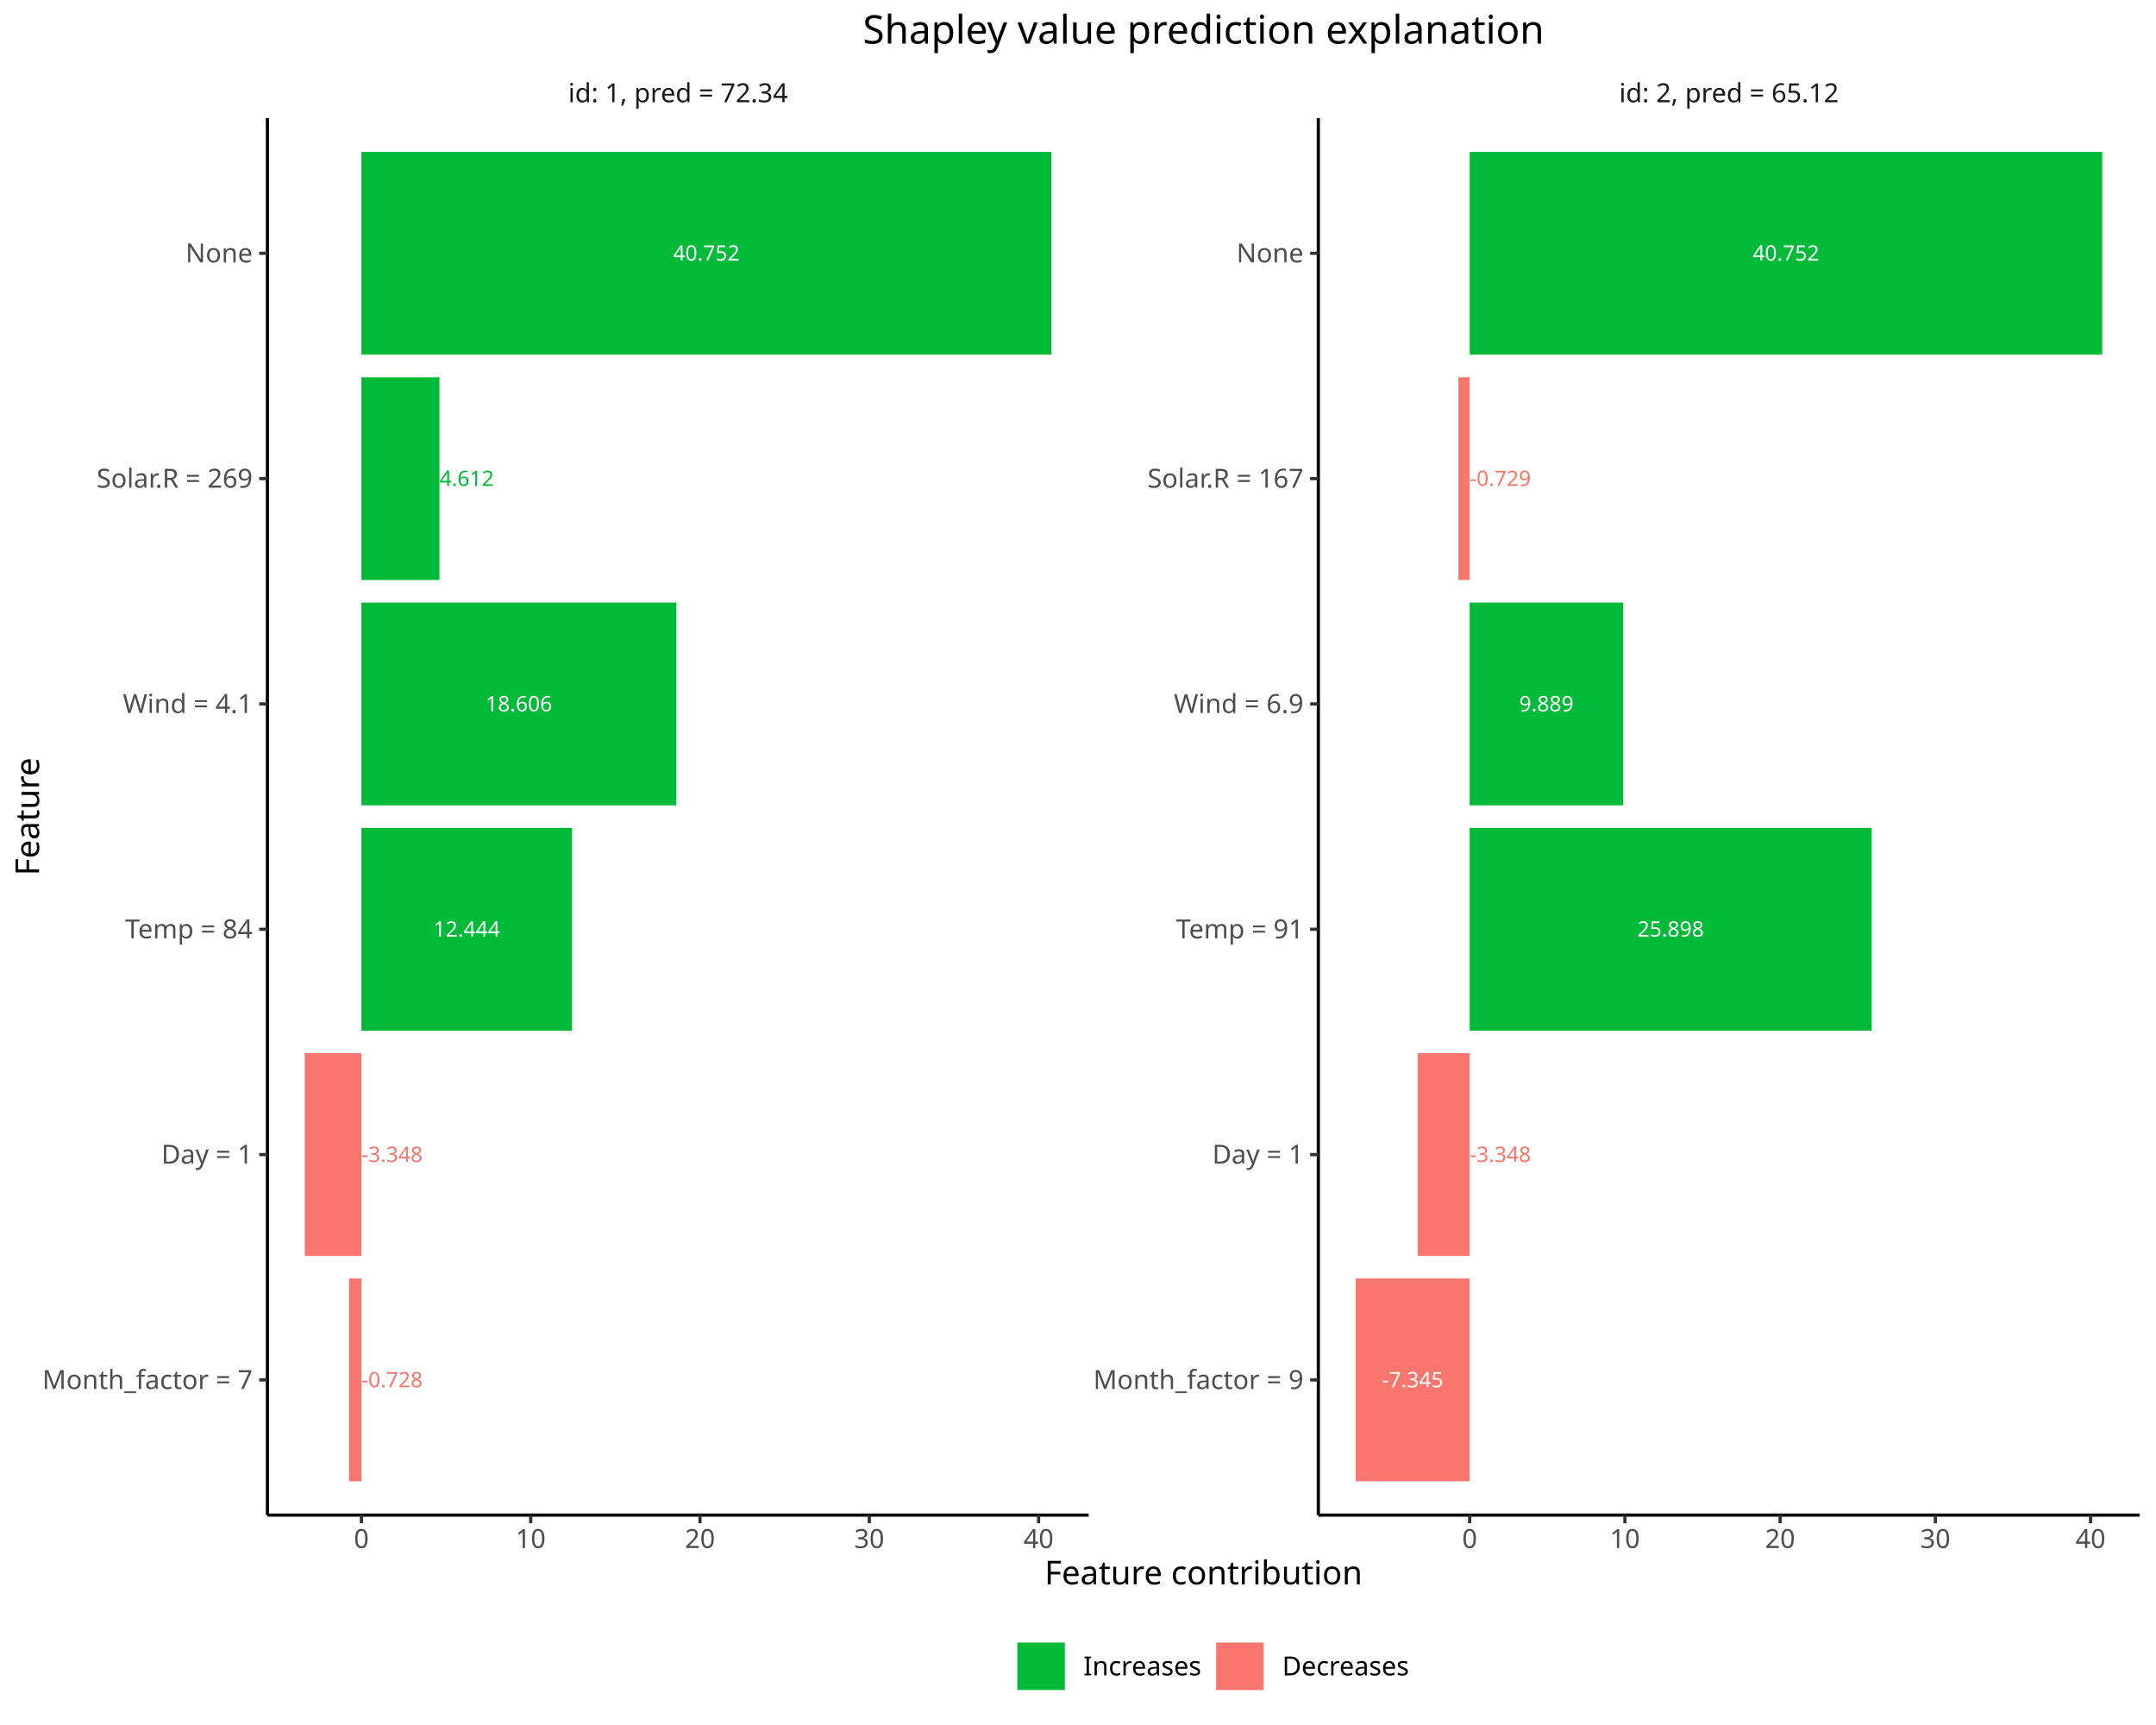
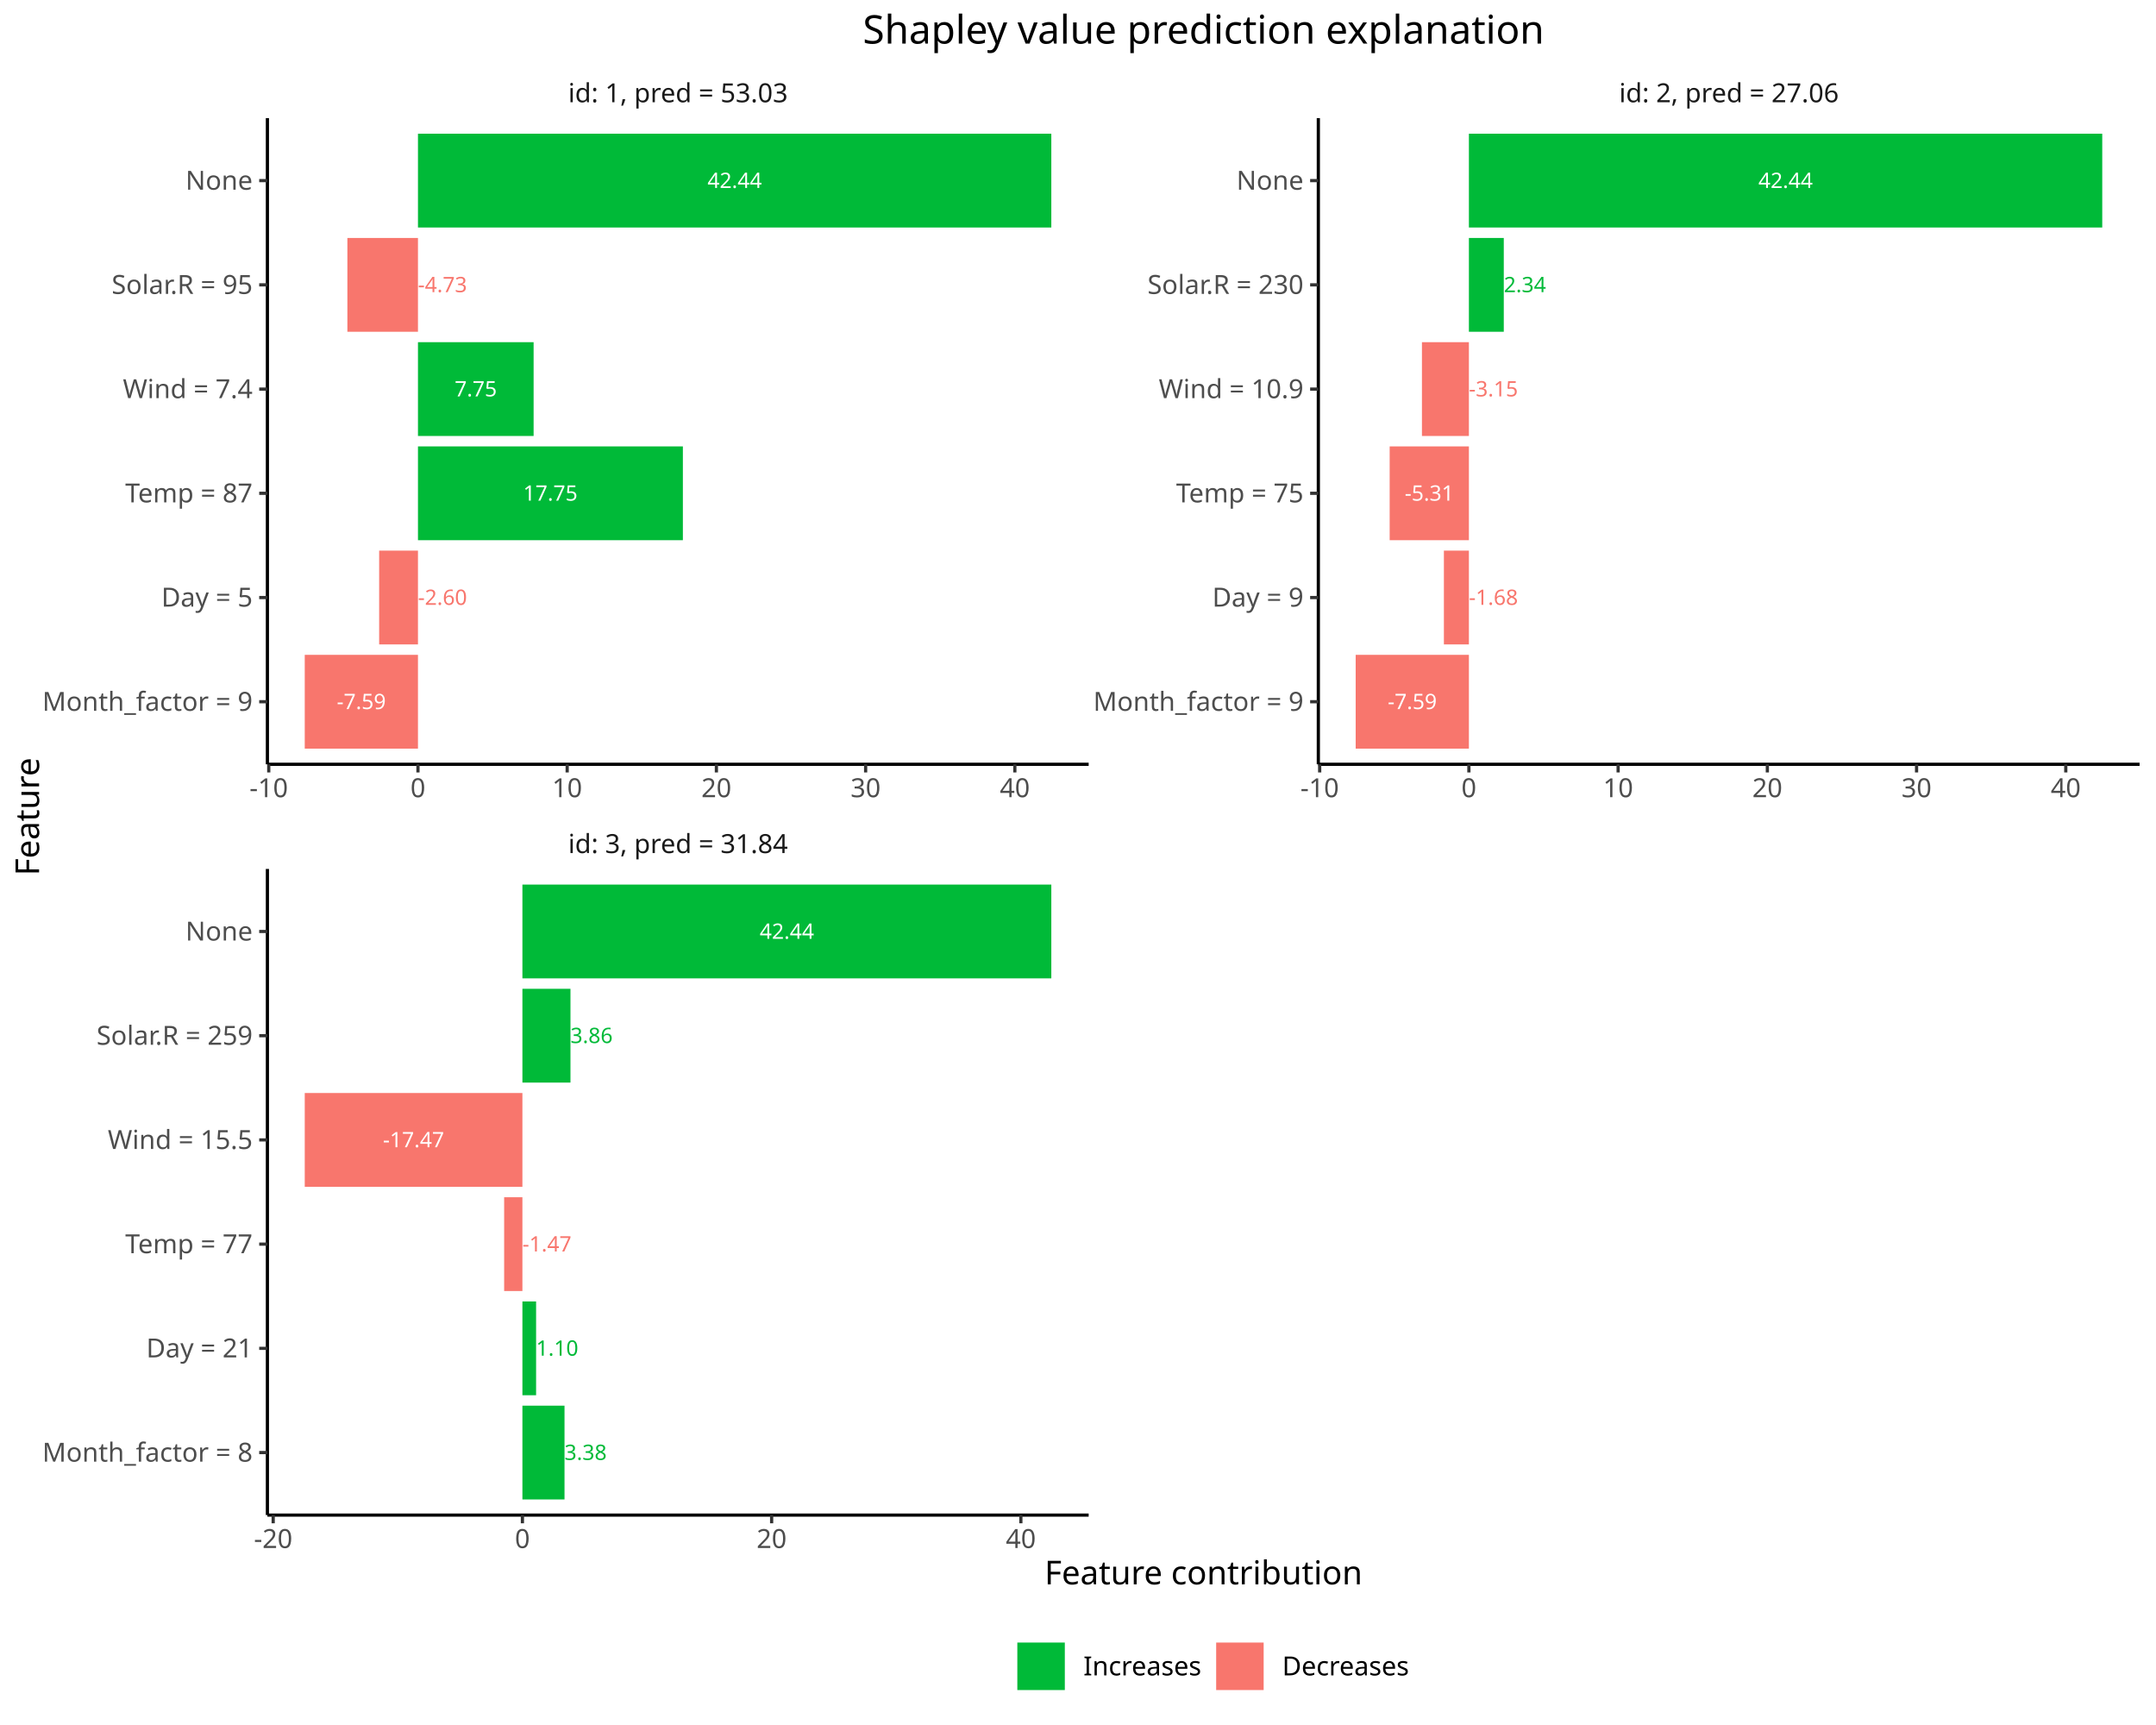
<svg xmlns="http://www.w3.org/2000/svg" class="svglite" data-engine-version="2.0" width="720.00pt" height="576.00pt" viewBox="0 0 720.00 576.00">
  <defs>
    <style type="text/css">
    .svglite line, .svglite polyline, .svglite polygon, .svglite path, .svglite rect, .svglite circle {
      fill: none;
      stroke: #000000;
      stroke-linecap: round;
      stroke-linejoin: round;
      stroke-miterlimit: 10.00;
    }
  </style>
  </defs>
  <rect width="100%" height="100%" style="stroke: none; fill: #FFFFFF;" />
  <defs>
    <clipPath id="cpMC4wMHw3MjAuMDB8MC4wMHw1NzYuMDA=">
      <rect x="0.00" y="0.00" width="720.00" height="576.00" />
    </clipPath>
  </defs>
  <g clip-path="url(#cpMC4wMHw3MjAuMDB8MC4wMHw1NzYuMDA=)">
    <rect x="0.00" y="0.00" width="720.00" height="576.00" style="stroke-width: 1.07; stroke: #FFFFFF; fill: #FFFFFF;" />
  </g>
  <defs>
-     <clipPath id="cpODkuMzB8MzYzLjU2fDM5LjQzfDUwNS45MQ==">
-       <rect x="89.30" y="39.43" width="274.26" height="466.48" />
-     </clipPath>
-   </defs>
-   <g clip-path="url(#cpODkuMzB8MzYzLjU2fDM5LjQzfDUwNS45MQ==)">
-     <rect x="89.30" y="39.43" width="274.26" height="466.48" style="stroke-width: 1.07; stroke: none; fill: #FFFFFF;" />
-     <rect x="120.69" y="50.72" width="230.40" height="67.71" style="stroke-width: 1.07; stroke: none; stroke-linecap: square; stroke-linejoin: miter; fill: #00BA38;" />
-     <rect x="116.58" y="426.91" width="4.11" height="67.71" style="stroke-width: 1.07; stroke: none; stroke-linecap: square; stroke-linejoin: miter; fill: #F8766D;" />
-     <rect x="101.77" y="351.67" width="18.93" height="67.71" style="stroke-width: 1.07; stroke: none; stroke-linecap: square; stroke-linejoin: miter; fill: #F8766D;" />
-     <rect x="120.69" y="276.44" width="70.35" height="67.71" style="stroke-width: 1.07; stroke: none; stroke-linecap: square; stroke-linejoin: miter; fill: #00BA38;" />
-     <rect x="120.69" y="201.20" width="105.19" height="67.71" style="stroke-width: 1.07; stroke: none; stroke-linecap: square; stroke-linejoin: miter; fill: #00BA38;" />
-     <rect x="120.69" y="125.96" width="26.07" height="67.71" style="stroke-width: 1.07; stroke: none; stroke-linecap: square; stroke-linejoin: miter; fill: #00BA38;" />
-     <text x="235.89" y="87.02" text-anchor="middle" style="font-size: 7.11px; fill: #FFFFFF; font-family: sans;" textLength="21.76px" lengthAdjust="spacingAndGlyphs">40.752</text>
-     <text x="120.69" y="463.22" style="font-size: 7.11px; fill: #F8766D; font-family: sans;" textLength="20.17px" lengthAdjust="spacingAndGlyphs">-0.728</text>
-     <text x="120.69" y="387.98" style="font-size: 7.11px; fill: #F8766D; font-family: sans;" textLength="20.17px" lengthAdjust="spacingAndGlyphs">-3.348</text>
-     <text x="155.87" y="312.74" text-anchor="middle" style="font-size: 7.11px; fill: #FFFFFF; font-family: sans;" textLength="21.76px" lengthAdjust="spacingAndGlyphs">12.444</text>
-     <text x="173.29" y="237.50" text-anchor="middle" style="font-size: 7.11px; fill: #FFFFFF; font-family: sans;" textLength="21.76px" lengthAdjust="spacingAndGlyphs">18.606</text>
-     <text x="146.77" y="162.26" style="font-size: 7.11px; fill: #00BA38; font-family: sans;" textLength="19.78px" lengthAdjust="spacingAndGlyphs"> 4.612</text>
-   </g>
-   <g clip-path="url(#cpMC4wMHw3MjAuMDB8MC4wMHw1NzYuMDA=)">
- </g>
-   <defs>
-     <clipPath id="cpNDQwLjI2fDcxNC41MnwzOS40M3w1MDUuOTE=">
-       <rect x="440.26" y="39.43" width="274.26" height="466.48" />
-     </clipPath>
-   </defs>
-   <g clip-path="url(#cpNDQwLjI2fDcxNC41MnwzOS40M3w1MDUuOTE=)">
-     <rect x="440.26" y="39.43" width="274.26" height="466.48" style="stroke-width: 1.07; stroke: none; fill: #FFFFFF;" />
-     <rect x="490.80" y="50.72" width="211.25" height="67.71" style="stroke-width: 1.07; stroke: none; stroke-linecap: square; stroke-linejoin: miter; fill: #00BA38;" />
-     <rect x="452.73" y="426.91" width="38.07" height="67.71" style="stroke-width: 1.07; stroke: none; stroke-linecap: square; stroke-linejoin: miter; fill: #F8766D;" />
-     <rect x="473.45" y="351.67" width="17.35" height="67.71" style="stroke-width: 1.07; stroke: none; stroke-linecap: square; stroke-linejoin: miter; fill: #F8766D;" />
-     <rect x="490.80" y="276.44" width="134.25" height="67.71" style="stroke-width: 1.07; stroke: none; stroke-linecap: square; stroke-linejoin: miter; fill: #00BA38;" />
-     <rect x="490.80" y="201.20" width="51.26" height="67.71" style="stroke-width: 1.07; stroke: none; stroke-linecap: square; stroke-linejoin: miter; fill: #00BA38;" />
-     <rect x="487.03" y="125.96" width="3.78" height="67.71" style="stroke-width: 1.07; stroke: none; stroke-linecap: square; stroke-linejoin: miter; fill: #F8766D;" />
-     <text x="596.43" y="87.02" text-anchor="middle" style="font-size: 7.11px; fill: #FFFFFF; font-family: sans;" textLength="21.76px" lengthAdjust="spacingAndGlyphs">40.752</text>
-     <text x="471.77" y="463.22" text-anchor="middle" style="font-size: 7.11px; fill: #FFFFFF; font-family: sans;" textLength="20.17px" lengthAdjust="spacingAndGlyphs">-7.345</text>
-     <text x="490.80" y="387.98" style="font-size: 7.11px; fill: #F8766D; font-family: sans;" textLength="20.17px" lengthAdjust="spacingAndGlyphs">-3.348</text>
-     <text x="557.93" y="312.74" text-anchor="middle" style="font-size: 7.11px; fill: #FFFFFF; font-family: sans;" textLength="21.76px" lengthAdjust="spacingAndGlyphs">25.898</text>
-     <text x="516.43" y="237.50" text-anchor="middle" style="font-size: 7.11px; fill: #FFFFFF; font-family: sans;" textLength="19.78px" lengthAdjust="spacingAndGlyphs"> 9.889</text>
-     <text x="490.80" y="162.26" style="font-size: 7.11px; fill: #F8766D; font-family: sans;" textLength="20.17px" lengthAdjust="spacingAndGlyphs">-0.729</text>
-   </g>
+     <clipPath id="cpODkuMzB8MzYzLjU2fDM5LjQzfDI1NS4yMA==">
+       <rect x="89.30" y="39.43" width="274.26" height="215.77" />
+     </clipPath>
+   </defs>
+   <g clip-path="url(#cpODkuMzB8MzYzLjU2fDM5LjQzfDI1NS4yMA==)">
+     <rect x="89.30" y="39.43" width="274.26" height="215.77" style="stroke-width: 1.07; stroke: none; fill: #FFFFFF;" />
+     <rect x="139.58" y="44.65" width="211.51" height="31.32" style="stroke-width: 1.07; stroke: none; stroke-linecap: square; stroke-linejoin: miter; fill: #00BA38;" />
+     <rect x="101.77" y="218.66" width="37.81" height="31.32" style="stroke-width: 1.07; stroke: none; stroke-linecap: square; stroke-linejoin: miter; fill: #F8766D;" />
+     <rect x="126.62" y="183.86" width="12.96" height="31.32" style="stroke-width: 1.07; stroke: none; stroke-linecap: square; stroke-linejoin: miter; fill: #F8766D;" />
+     <rect x="139.58" y="149.06" width="88.47" height="31.32" style="stroke-width: 1.07; stroke: none; stroke-linecap: square; stroke-linejoin: miter; fill: #00BA38;" />
+     <rect x="139.58" y="114.26" width="38.62" height="31.32" style="stroke-width: 1.07; stroke: none; stroke-linecap: square; stroke-linejoin: miter; fill: #00BA38;" />
+     <rect x="116.01" y="79.46" width="23.57" height="31.32" style="stroke-width: 1.07; stroke: none; stroke-linecap: square; stroke-linejoin: miter; fill: #F8766D;" />
+     <text x="245.34" y="62.76" text-anchor="middle" style="font-size: 7.11px; fill: #FFFFFF; font-family: sans;" textLength="17.80px" lengthAdjust="spacingAndGlyphs">42.44</text>
+     <text x="120.67" y="236.77" text-anchor="middle" style="font-size: 7.11px; fill: #FFFFFF; font-family: sans;" textLength="16.21px" lengthAdjust="spacingAndGlyphs">-7.59</text>
+     <text x="139.58" y="201.97" style="font-size: 7.11px; fill: #F8766D; font-family: sans;" textLength="16.21px" lengthAdjust="spacingAndGlyphs">-2.60</text>
+     <text x="183.81" y="167.17" text-anchor="middle" style="font-size: 7.11px; fill: #FFFFFF; font-family: sans;" textLength="17.80px" lengthAdjust="spacingAndGlyphs">17.75</text>
+     <text x="158.89" y="132.36" text-anchor="middle" style="font-size: 7.11px; fill: #FFFFFF; font-family: sans;" textLength="15.82px" lengthAdjust="spacingAndGlyphs"> 7.75</text>
+     <text x="139.58" y="97.56" style="font-size: 7.11px; fill: #F8766D; font-family: sans;" textLength="16.21px" lengthAdjust="spacingAndGlyphs">-4.73</text>
+   </g>
+   <g clip-path="url(#cpMC4wMHw3MjAuMDB8MC4wMHw1NzYuMDA=)">
+ </g>
+   <defs>
+     <clipPath id="cpODkuMzB8MzYzLjU2fDI5MC4xNXw1MDUuOTE=">
+       <rect x="89.30" y="290.15" width="274.26" height="215.77" />
+     </clipPath>
+   </defs>
+   <g clip-path="url(#cpODkuMzB8MzYzLjU2fDI5MC4xNXw1MDUuOTE=)">
+     <rect x="89.30" y="290.15" width="274.26" height="215.77" style="stroke-width: 1.07; stroke: none; fill: #FFFFFF;" />
+     <rect x="174.46" y="295.37" width="176.63" height="31.32" style="stroke-width: 1.07; stroke: none; stroke-linecap: square; stroke-linejoin: miter; fill: #00BA38;" />
+     <rect x="174.46" y="469.37" width="14.06" height="31.32" style="stroke-width: 1.07; stroke: none; stroke-linecap: square; stroke-linejoin: miter; fill: #00BA38;" />
+     <rect x="174.46" y="434.57" width="4.57" height="31.32" style="stroke-width: 1.07; stroke: none; stroke-linecap: square; stroke-linejoin: miter; fill: #00BA38;" />
+     <rect x="168.36" y="399.77" width="6.10" height="31.32" style="stroke-width: 1.07; stroke: none; stroke-linecap: square; stroke-linejoin: miter; fill: #F8766D;" />
+     <rect x="101.77" y="364.97" width="72.69" height="31.32" style="stroke-width: 1.07; stroke: none; stroke-linecap: square; stroke-linejoin: miter; fill: #F8766D;" />
+     <rect x="174.46" y="330.17" width="16.05" height="31.32" style="stroke-width: 1.07; stroke: none; stroke-linecap: square; stroke-linejoin: miter; fill: #00BA38;" />
+     <text x="262.78" y="313.47" text-anchor="middle" style="font-size: 7.11px; fill: #FFFFFF; font-family: sans;" textLength="19.78px" lengthAdjust="spacingAndGlyphs"> 42.44</text>
+     <text x="188.52" y="487.48" style="font-size: 7.11px; fill: #00BA38; font-family: sans;" textLength="17.80px" lengthAdjust="spacingAndGlyphs">  3.38</text>
+     <text x="179.03" y="452.68" style="font-size: 7.11px; fill: #00BA38; font-family: sans;" textLength="17.80px" lengthAdjust="spacingAndGlyphs">  1.10</text>
+     <text x="174.46" y="417.88" style="font-size: 7.11px; fill: #F8766D; font-family: sans;" textLength="18.19px" lengthAdjust="spacingAndGlyphs"> -1.47</text>
+     <text x="138.11" y="383.08" text-anchor="middle" style="font-size: 7.11px; fill: #FFFFFF; font-family: sans;" textLength="20.17px" lengthAdjust="spacingAndGlyphs">-17.47</text>
+     <text x="190.51" y="348.28" style="font-size: 7.11px; fill: #00BA38; font-family: sans;" textLength="17.80px" lengthAdjust="spacingAndGlyphs">  3.86</text>
+   </g>
+   <g clip-path="url(#cpMC4wMHw3MjAuMDB8MC4wMHw1NzYuMDA=)">
+ </g>
+   <defs>
+     <clipPath id="cpNDQwLjI2fDcxNC41MnwzOS40M3wyNTUuMjA=">
+       <rect x="440.26" y="39.43" width="274.26" height="215.77" />
+     </clipPath>
+   </defs>
+   <g clip-path="url(#cpNDQwLjI2fDcxNC41MnwzOS40M3wyNTUuMjA=)">
+     <rect x="440.26" y="39.43" width="274.26" height="215.77" style="stroke-width: 1.07; stroke: none; fill: #FFFFFF;" />
+     <rect x="490.54" y="44.65" width="211.51" height="31.32" style="stroke-width: 1.07; stroke: none; stroke-linecap: square; stroke-linejoin: miter; fill: #00BA38;" />
+     <rect x="452.73" y="218.66" width="37.81" height="31.32" style="stroke-width: 1.07; stroke: none; stroke-linecap: square; stroke-linejoin: miter; fill: #F8766D;" />
+     <rect x="482.19" y="183.86" width="8.35" height="31.32" style="stroke-width: 1.07; stroke: none; stroke-linecap: square; stroke-linejoin: miter; fill: #F8766D;" />
+     <rect x="464.08" y="149.06" width="26.46" height="31.32" style="stroke-width: 1.07; stroke: none; stroke-linecap: square; stroke-linejoin: miter; fill: #F8766D;" />
+     <rect x="474.86" y="114.26" width="15.68" height="31.32" style="stroke-width: 1.07; stroke: none; stroke-linecap: square; stroke-linejoin: miter; fill: #F8766D;" />
+     <rect x="490.54" y="79.46" width="11.65" height="31.32" style="stroke-width: 1.07; stroke: none; stroke-linecap: square; stroke-linejoin: miter; fill: #00BA38;" />
+     <text x="596.30" y="62.76" text-anchor="middle" style="font-size: 7.11px; fill: #FFFFFF; font-family: sans;" textLength="17.80px" lengthAdjust="spacingAndGlyphs">42.44</text>
+     <text x="471.64" y="236.77" text-anchor="middle" style="font-size: 7.11px; fill: #FFFFFF; font-family: sans;" textLength="16.21px" lengthAdjust="spacingAndGlyphs">-7.59</text>
+     <text x="490.54" y="201.97" style="font-size: 7.11px; fill: #F8766D; font-family: sans;" textLength="16.21px" lengthAdjust="spacingAndGlyphs">-1.68</text>
+     <text x="477.31" y="167.17" text-anchor="middle" style="font-size: 7.11px; fill: #FFFFFF; font-family: sans;" textLength="16.21px" lengthAdjust="spacingAndGlyphs">-5.31</text>
+     <text x="490.54" y="132.36" style="font-size: 7.11px; fill: #F8766D; font-family: sans;" textLength="16.21px" lengthAdjust="spacingAndGlyphs">-3.15</text>
+     <text x="502.20" y="97.56" style="font-size: 7.11px; fill: #00BA38; font-family: sans;" textLength="15.82px" lengthAdjust="spacingAndGlyphs"> 2.34</text>
+   </g>
+   <g clip-path="url(#cpMC4wMHw3MjAuMDB8MC4wMHw1NzYuMDA=)">
+ </g>
+   <defs>
+     <clipPath id="cpNDQwLjI2fDcxNC41MnwyOTAuMTV8NTA1Ljkx">
+       <rect x="440.26" y="290.15" width="274.26" height="215.77" />
+     </clipPath>
+   </defs>
+   <g clip-path="url(#cpNDQwLjI2fDcxNC41MnwyOTAuMTV8NTA1Ljkx)">
+ </g>
+   <g clip-path="url(#cpMC4wMHw3MjAuMDB8MC4wMHw1NzYuMDA=)">
+ </g>
+   <defs>
+     <clipPath id="cpODkuMzB8MzYzLjU2fDI3My41MHwyOTAuMTU=">
+       <rect x="89.30" y="273.50" width="274.26" height="16.65" />
+     </clipPath>
+   </defs>
+   <g clip-path="url(#cpODkuMzB8MzYzLjU2fDI3My41MHwyOTAuMTU=)">
+     <rect x="89.30" y="273.50" width="274.26" height="16.65" style="stroke-width: 2.13; stroke: #FFFFFF; fill: #FFFFFF;" />
+     <text x="226.43" y="284.85" text-anchor="middle" style="font-size: 8.80px; fill: #1A1A1A; font-family: sans;" textLength="71.19px" lengthAdjust="spacingAndGlyphs">id: 3, pred = 31.84</text>
+   </g>
+   <g clip-path="url(#cpMC4wMHw3MjAuMDB8MC4wMHw1NzYuMDA=)">
+ </g>
+   <defs>
+     <clipPath id="cpNDQwLjI2fDcxNC41MnwyNzMuNTB8MjkwLjE1">
+       <rect x="440.26" y="273.50" width="274.26" height="16.65" />
+     </clipPath>
+   </defs>
+   <g clip-path="url(#cpNDQwLjI2fDcxNC41MnwyNzMuNTB8MjkwLjE1)">
+ </g>
  <g clip-path="url(#cpMC4wMHw3MjAuMDB8MC4wMHw1NzYuMDA=)">
</g>
  <defs>
    <clipPath id="cpODkuMzB8MzYzLjU2fDIyLjc4fDM5LjQz">
      <rect x="89.30" y="22.78" width="274.26" height="16.65" />
    </clipPath>
  </defs>
  <g clip-path="url(#cpODkuMzB8MzYzLjU2fDIyLjc4fDM5LjQz)">
    <rect x="89.30" y="22.78" width="274.26" height="16.65" style="stroke-width: 2.13; stroke: #FFFFFF; fill: #FFFFFF;" />
-     <text x="226.43" y="34.14" text-anchor="middle" style="font-size: 8.80px; fill: #1A1A1A; font-family: sans;" textLength="71.19px" lengthAdjust="spacingAndGlyphs">id: 1, pred = 72.34</text>
+     <text x="226.43" y="34.14" text-anchor="middle" style="font-size: 8.80px; fill: #1A1A1A; font-family: sans;" textLength="71.19px" lengthAdjust="spacingAndGlyphs">id: 1, pred = 53.03</text>
  </g>
  <g clip-path="url(#cpMC4wMHw3MjAuMDB8MC4wMHw1NzYuMDA=)">
</g>
  <defs>
    <clipPath id="cpNDQwLjI2fDcxNC41MnwyMi43OHwzOS40Mw==">
      <rect x="440.26" y="22.78" width="274.26" height="16.65" />
    </clipPath>
  </defs>
  <g clip-path="url(#cpNDQwLjI2fDcxNC41MnwyMi43OHwzOS40Mw==)">
    <rect x="440.26" y="22.78" width="274.26" height="16.65" style="stroke-width: 2.13; stroke: #FFFFFF; fill: #FFFFFF;" />
-     <text x="577.39" y="34.14" text-anchor="middle" style="font-size: 8.80px; fill: #1A1A1A; font-family: sans;" textLength="71.19px" lengthAdjust="spacingAndGlyphs">id: 2, pred = 65.12</text>
+     <text x="577.39" y="34.14" text-anchor="middle" style="font-size: 8.80px; fill: #1A1A1A; font-family: sans;" textLength="71.19px" lengthAdjust="spacingAndGlyphs">id: 2, pred = 27.06</text>
  </g>
  <g clip-path="url(#cpMC4wMHw3MjAuMDB8MC4wMHw1NzYuMDA=)">
    <polyline points="89.30,505.91 363.56,505.91 " style="stroke-width: 1.07; stroke-linecap: butt;" />
-     <polyline points="120.69,508.65 120.69,505.91 " style="stroke-width: 1.07; stroke: #333333; stroke-linecap: butt;" />
-     <polyline points="177.23,508.65 177.23,505.91 " style="stroke-width: 1.07; stroke: #333333; stroke-linecap: butt;" />
-     <polyline points="233.77,508.65 233.77,505.91 " style="stroke-width: 1.07; stroke: #333333; stroke-linecap: butt;" />
-     <polyline points="290.30,508.65 290.30,505.91 " style="stroke-width: 1.07; stroke: #333333; stroke-linecap: butt;" />
-     <polyline points="346.84,508.65 346.84,505.91 " style="stroke-width: 1.07; stroke: #333333; stroke-linecap: butt;" />
-     <text x="120.69" y="516.90" text-anchor="middle" style="font-size: 8.80px; fill: #4D4D4D; font-family: sans;" textLength="4.89px" lengthAdjust="spacingAndGlyphs">0</text>
-     <text x="177.23" y="516.90" text-anchor="middle" style="font-size: 8.80px; fill: #4D4D4D; font-family: sans;" textLength="9.79px" lengthAdjust="spacingAndGlyphs">10</text>
-     <text x="233.77" y="516.90" text-anchor="middle" style="font-size: 8.80px; fill: #4D4D4D; font-family: sans;" textLength="9.79px" lengthAdjust="spacingAndGlyphs">20</text>
-     <text x="290.30" y="516.90" text-anchor="middle" style="font-size: 8.80px; fill: #4D4D4D; font-family: sans;" textLength="9.79px" lengthAdjust="spacingAndGlyphs">30</text>
-     <text x="346.84" y="516.90" text-anchor="middle" style="font-size: 8.80px; fill: #4D4D4D; font-family: sans;" textLength="9.79px" lengthAdjust="spacingAndGlyphs">40</text>
-     <polyline points="440.26,505.91 714.52,505.91 " style="stroke-width: 1.07; stroke-linecap: butt;" />
-     <polyline points="490.80,508.65 490.80,505.91 " style="stroke-width: 1.07; stroke: #333333; stroke-linecap: butt;" />
-     <polyline points="542.64,508.65 542.64,505.91 " style="stroke-width: 1.07; stroke: #333333; stroke-linecap: butt;" />
-     <polyline points="594.48,508.65 594.48,505.91 " style="stroke-width: 1.07; stroke: #333333; stroke-linecap: butt;" />
-     <polyline points="646.32,508.65 646.32,505.91 " style="stroke-width: 1.07; stroke: #333333; stroke-linecap: butt;" />
-     <polyline points="698.15,508.65 698.15,505.91 " style="stroke-width: 1.07; stroke: #333333; stroke-linecap: butt;" />
-     <text x="490.80" y="516.90" text-anchor="middle" style="font-size: 8.80px; fill: #4D4D4D; font-family: sans;" textLength="4.89px" lengthAdjust="spacingAndGlyphs">0</text>
-     <text x="542.64" y="516.90" text-anchor="middle" style="font-size: 8.80px; fill: #4D4D4D; font-family: sans;" textLength="9.79px" lengthAdjust="spacingAndGlyphs">10</text>
-     <text x="594.48" y="516.90" text-anchor="middle" style="font-size: 8.80px; fill: #4D4D4D; font-family: sans;" textLength="9.79px" lengthAdjust="spacingAndGlyphs">20</text>
-     <text x="646.32" y="516.90" text-anchor="middle" style="font-size: 8.80px; fill: #4D4D4D; font-family: sans;" textLength="9.79px" lengthAdjust="spacingAndGlyphs">30</text>
-     <text x="698.15" y="516.90" text-anchor="middle" style="font-size: 8.80px; fill: #4D4D4D; font-family: sans;" textLength="9.79px" lengthAdjust="spacingAndGlyphs">40</text>
-     <polyline points="440.26,505.91 440.26,39.43 " style="stroke-width: 1.07; stroke-linecap: butt;" />
-     <text x="435.33" y="463.80" text-anchor="end" style="font-size: 8.80px; fill: #4D4D4D; font-family: sans;" textLength="66.30px" lengthAdjust="spacingAndGlyphs">Month_factor = 9</text>
-     <text x="435.33" y="388.56" text-anchor="end" style="font-size: 8.80px; fill: #4D4D4D; font-family: sans;" textLength="30.58px" lengthAdjust="spacingAndGlyphs">Day = 1</text>
-     <text x="435.33" y="313.32" text-anchor="end" style="font-size: 8.80px; fill: #4D4D4D; font-family: sans;" textLength="42.32px" lengthAdjust="spacingAndGlyphs">Temp = 91</text>
-     <text x="435.33" y="238.08" text-anchor="end" style="font-size: 8.80px; fill: #4D4D4D; font-family: sans;" textLength="42.31px" lengthAdjust="spacingAndGlyphs">Wind = 6.9</text>
-     <text x="435.33" y="162.84" text-anchor="end" style="font-size: 8.80px; fill: #4D4D4D; font-family: sans;" textLength="54.06px" lengthAdjust="spacingAndGlyphs">Solar.R = 167</text>
-     <text x="435.33" y="87.61" text-anchor="end" style="font-size: 8.80px; fill: #4D4D4D; font-family: sans;" textLength="21.04px" lengthAdjust="spacingAndGlyphs">None</text>
-     <polyline points="437.52,460.77 440.26,460.77 " style="stroke-width: 1.07; stroke: #333333; stroke-linecap: butt;" />
-     <polyline points="437.52,385.53 440.26,385.53 " style="stroke-width: 1.07; stroke: #333333; stroke-linecap: butt;" />
-     <polyline points="437.52,310.29 440.26,310.29 " style="stroke-width: 1.07; stroke: #333333; stroke-linecap: butt;" />
-     <polyline points="437.52,235.05 440.26,235.05 " style="stroke-width: 1.07; stroke: #333333; stroke-linecap: butt;" />
-     <polyline points="437.52,159.82 440.26,159.82 " style="stroke-width: 1.07; stroke: #333333; stroke-linecap: butt;" />
-     <polyline points="437.52,84.58 440.26,84.58 " style="stroke-width: 1.07; stroke: #333333; stroke-linecap: butt;" />
-     <polyline points="89.30,505.91 89.30,39.43 " style="stroke-width: 1.07; stroke-linecap: butt;" />
-     <text x="84.37" y="463.80" text-anchor="end" style="font-size: 8.80px; fill: #4D4D4D; font-family: sans;" textLength="66.30px" lengthAdjust="spacingAndGlyphs">Month_factor = 7</text>
-     <text x="84.37" y="388.56" text-anchor="end" style="font-size: 8.80px; fill: #4D4D4D; font-family: sans;" textLength="30.58px" lengthAdjust="spacingAndGlyphs">Day = 1</text>
-     <text x="84.37" y="313.32" text-anchor="end" style="font-size: 8.80px; fill: #4D4D4D; font-family: sans;" textLength="42.32px" lengthAdjust="spacingAndGlyphs">Temp = 84</text>
-     <text x="84.37" y="238.08" text-anchor="end" style="font-size: 8.80px; fill: #4D4D4D; font-family: sans;" textLength="42.31px" lengthAdjust="spacingAndGlyphs">Wind = 4.1</text>
-     <text x="84.37" y="162.84" text-anchor="end" style="font-size: 8.80px; fill: #4D4D4D; font-family: sans;" textLength="54.06px" lengthAdjust="spacingAndGlyphs">Solar.R = 269</text>
-     <text x="84.37" y="87.61" text-anchor="end" style="font-size: 8.80px; fill: #4D4D4D; font-family: sans;" textLength="21.04px" lengthAdjust="spacingAndGlyphs">None</text>
-     <polyline points="86.56,460.77 89.30,460.77 " style="stroke-width: 1.07; stroke: #333333; stroke-linecap: butt;" />
-     <polyline points="86.56,385.53 89.30,385.53 " style="stroke-width: 1.07; stroke: #333333; stroke-linecap: butt;" />
-     <polyline points="86.56,310.29 89.30,310.29 " style="stroke-width: 1.07; stroke: #333333; stroke-linecap: butt;" />
-     <polyline points="86.56,235.05 89.30,235.05 " style="stroke-width: 1.07; stroke: #333333; stroke-linecap: butt;" />
-     <polyline points="86.56,159.82 89.30,159.82 " style="stroke-width: 1.07; stroke: #333333; stroke-linecap: butt;" />
-     <polyline points="86.56,84.58 89.30,84.58 " style="stroke-width: 1.07; stroke: #333333; stroke-linecap: butt;" />
+     <polyline points="91.23,508.65 91.23,505.91 " style="stroke-width: 1.07; stroke: #333333; stroke-linecap: butt;" />
+     <polyline points="174.46,508.65 174.46,505.91 " style="stroke-width: 1.07; stroke: #333333; stroke-linecap: butt;" />
+     <polyline points="257.69,508.65 257.69,505.91 " style="stroke-width: 1.07; stroke: #333333; stroke-linecap: butt;" />
+     <polyline points="340.92,508.65 340.92,505.91 " style="stroke-width: 1.07; stroke: #333333; stroke-linecap: butt;" />
+     <text x="91.23" y="516.90" text-anchor="middle" style="font-size: 8.80px; fill: #4D4D4D; font-family: sans;" textLength="12.72px" lengthAdjust="spacingAndGlyphs">-20</text>
+     <text x="174.46" y="516.90" text-anchor="middle" style="font-size: 8.80px; fill: #4D4D4D; font-family: sans;" textLength="4.89px" lengthAdjust="spacingAndGlyphs">0</text>
+     <text x="257.69" y="516.90" text-anchor="middle" style="font-size: 8.80px; fill: #4D4D4D; font-family: sans;" textLength="9.79px" lengthAdjust="spacingAndGlyphs">20</text>
+     <text x="340.92" y="516.90" text-anchor="middle" style="font-size: 8.80px; fill: #4D4D4D; font-family: sans;" textLength="9.79px" lengthAdjust="spacingAndGlyphs">40</text>
+     <polyline points="89.30,255.20 363.56,255.20 " style="stroke-width: 1.07; stroke-linecap: butt;" />
+     <polyline points="89.75,257.94 89.75,255.20 " style="stroke-width: 1.07; stroke: #333333; stroke-linecap: butt;" />
+     <polyline points="139.58,257.94 139.58,255.20 " style="stroke-width: 1.07; stroke: #333333; stroke-linecap: butt;" />
+     <polyline points="189.41,257.94 189.41,255.20 " style="stroke-width: 1.07; stroke: #333333; stroke-linecap: butt;" />
+     <polyline points="239.24,257.94 239.24,255.20 " style="stroke-width: 1.07; stroke: #333333; stroke-linecap: butt;" />
+     <polyline points="289.08,257.94 289.08,255.20 " style="stroke-width: 1.07; stroke: #333333; stroke-linecap: butt;" />
+     <polyline points="338.91,257.94 338.91,255.20 " style="stroke-width: 1.07; stroke: #333333; stroke-linecap: butt;" />
+     <text x="89.75" y="266.19" text-anchor="middle" style="font-size: 8.80px; fill: #4D4D4D; font-family: sans;" textLength="12.72px" lengthAdjust="spacingAndGlyphs">-10</text>
+     <text x="139.58" y="266.19" text-anchor="middle" style="font-size: 8.80px; fill: #4D4D4D; font-family: sans;" textLength="4.89px" lengthAdjust="spacingAndGlyphs">0</text>
+     <text x="189.41" y="266.19" text-anchor="middle" style="font-size: 8.80px; fill: #4D4D4D; font-family: sans;" textLength="9.79px" lengthAdjust="spacingAndGlyphs">10</text>
+     <text x="239.24" y="266.19" text-anchor="middle" style="font-size: 8.80px; fill: #4D4D4D; font-family: sans;" textLength="9.79px" lengthAdjust="spacingAndGlyphs">20</text>
+     <text x="289.08" y="266.19" text-anchor="middle" style="font-size: 8.80px; fill: #4D4D4D; font-family: sans;" textLength="9.79px" lengthAdjust="spacingAndGlyphs">30</text>
+     <text x="338.91" y="266.19" text-anchor="middle" style="font-size: 8.80px; fill: #4D4D4D; font-family: sans;" textLength="9.79px" lengthAdjust="spacingAndGlyphs">40</text>
+     <polyline points="440.26,255.20 714.52,255.20 " style="stroke-width: 1.07; stroke-linecap: butt;" />
+     <polyline points="440.71,257.94 440.71,255.20 " style="stroke-width: 1.07; stroke: #333333; stroke-linecap: butt;" />
+     <polyline points="490.54,257.94 490.54,255.20 " style="stroke-width: 1.07; stroke: #333333; stroke-linecap: butt;" />
+     <polyline points="540.38,257.94 540.38,255.20 " style="stroke-width: 1.07; stroke: #333333; stroke-linecap: butt;" />
+     <polyline points="590.21,257.94 590.21,255.20 " style="stroke-width: 1.07; stroke: #333333; stroke-linecap: butt;" />
+     <polyline points="640.04,257.94 640.04,255.20 " style="stroke-width: 1.07; stroke: #333333; stroke-linecap: butt;" />
+     <polyline points="689.87,257.94 689.87,255.20 " style="stroke-width: 1.07; stroke: #333333; stroke-linecap: butt;" />
+     <text x="440.71" y="266.19" text-anchor="middle" style="font-size: 8.80px; fill: #4D4D4D; font-family: sans;" textLength="12.72px" lengthAdjust="spacingAndGlyphs">-10</text>
+     <text x="490.54" y="266.19" text-anchor="middle" style="font-size: 8.80px; fill: #4D4D4D; font-family: sans;" textLength="4.89px" lengthAdjust="spacingAndGlyphs">0</text>
+     <text x="540.38" y="266.19" text-anchor="middle" style="font-size: 8.80px; fill: #4D4D4D; font-family: sans;" textLength="9.79px" lengthAdjust="spacingAndGlyphs">10</text>
+     <text x="590.21" y="266.19" text-anchor="middle" style="font-size: 8.80px; fill: #4D4D4D; font-family: sans;" textLength="9.79px" lengthAdjust="spacingAndGlyphs">20</text>
+     <text x="640.04" y="266.19" text-anchor="middle" style="font-size: 8.80px; fill: #4D4D4D; font-family: sans;" textLength="9.79px" lengthAdjust="spacingAndGlyphs">30</text>
+     <text x="689.87" y="266.19" text-anchor="middle" style="font-size: 8.80px; fill: #4D4D4D; font-family: sans;" textLength="9.79px" lengthAdjust="spacingAndGlyphs">40</text>
+     <polyline points="440.26,255.20 440.26,39.43 " style="stroke-width: 1.07; stroke-linecap: butt;" />
+     <text x="435.33" y="237.35" text-anchor="end" style="font-size: 8.80px; fill: #4D4D4D; font-family: sans;" textLength="66.30px" lengthAdjust="spacingAndGlyphs">Month_factor = 9</text>
+     <text x="435.33" y="202.55" text-anchor="end" style="font-size: 8.80px; fill: #4D4D4D; font-family: sans;" textLength="33.03px" lengthAdjust="spacingAndGlyphs">Day =  9</text>
+     <text x="435.33" y="167.75" text-anchor="end" style="font-size: 8.80px; fill: #4D4D4D; font-family: sans;" textLength="42.32px" lengthAdjust="spacingAndGlyphs">Temp = 75</text>
+     <text x="435.33" y="132.95" text-anchor="end" style="font-size: 8.80px; fill: #4D4D4D; font-family: sans;" textLength="47.21px" lengthAdjust="spacingAndGlyphs">Wind = 10.9</text>
+     <text x="435.33" y="98.14" text-anchor="end" style="font-size: 8.80px; fill: #4D4D4D; font-family: sans;" textLength="54.06px" lengthAdjust="spacingAndGlyphs">Solar.R = 230</text>
+     <text x="435.33" y="63.34" text-anchor="end" style="font-size: 8.80px; fill: #4D4D4D; font-family: sans;" textLength="21.04px" lengthAdjust="spacingAndGlyphs">None</text>
+     <polyline points="437.52,234.32 440.26,234.32 " style="stroke-width: 1.07; stroke: #333333; stroke-linecap: butt;" />
+     <polyline points="437.52,199.52 440.26,199.52 " style="stroke-width: 1.07; stroke: #333333; stroke-linecap: butt;" />
+     <polyline points="437.52,164.72 440.26,164.72 " style="stroke-width: 1.07; stroke: #333333; stroke-linecap: butt;" />
+     <polyline points="437.52,129.92 440.26,129.92 " style="stroke-width: 1.07; stroke: #333333; stroke-linecap: butt;" />
+     <polyline points="437.52,95.12 440.26,95.12 " style="stroke-width: 1.07; stroke: #333333; stroke-linecap: butt;" />
+     <polyline points="437.52,60.31 440.26,60.31 " style="stroke-width: 1.07; stroke: #333333; stroke-linecap: butt;" />
+     <polyline points="89.30,255.20 89.30,39.43 " style="stroke-width: 1.07; stroke-linecap: butt;" />
+     <text x="84.37" y="237.35" text-anchor="end" style="font-size: 8.80px; fill: #4D4D4D; font-family: sans;" textLength="66.30px" lengthAdjust="spacingAndGlyphs">Month_factor = 9</text>
+     <text x="84.37" y="202.55" text-anchor="end" style="font-size: 8.80px; fill: #4D4D4D; font-family: sans;" textLength="33.03px" lengthAdjust="spacingAndGlyphs">Day =  5</text>
+     <text x="84.37" y="167.75" text-anchor="end" style="font-size: 8.80px; fill: #4D4D4D; font-family: sans;" textLength="42.32px" lengthAdjust="spacingAndGlyphs">Temp = 87</text>
+     <text x="84.37" y="132.95" text-anchor="end" style="font-size: 8.80px; fill: #4D4D4D; font-family: sans;" textLength="44.76px" lengthAdjust="spacingAndGlyphs">Wind =  7.4</text>
+     <text x="84.37" y="98.14" text-anchor="end" style="font-size: 8.80px; fill: #4D4D4D; font-family: sans;" textLength="51.61px" lengthAdjust="spacingAndGlyphs">Solar.R =  95</text>
+     <text x="84.37" y="63.34" text-anchor="end" style="font-size: 8.80px; fill: #4D4D4D; font-family: sans;" textLength="21.04px" lengthAdjust="spacingAndGlyphs">None</text>
+     <polyline points="86.56,234.32 89.30,234.32 " style="stroke-width: 1.07; stroke: #333333; stroke-linecap: butt;" />
+     <polyline points="86.56,199.52 89.30,199.52 " style="stroke-width: 1.07; stroke: #333333; stroke-linecap: butt;" />
+     <polyline points="86.56,164.72 89.30,164.72 " style="stroke-width: 1.07; stroke: #333333; stroke-linecap: butt;" />
+     <polyline points="86.56,129.92 89.30,129.92 " style="stroke-width: 1.07; stroke: #333333; stroke-linecap: butt;" />
+     <polyline points="86.56,95.12 89.30,95.12 " style="stroke-width: 1.07; stroke: #333333; stroke-linecap: butt;" />
+     <polyline points="86.56,60.31 89.30,60.31 " style="stroke-width: 1.07; stroke: #333333; stroke-linecap: butt;" />
+     <polyline points="89.30,505.91 89.30,290.15 " style="stroke-width: 1.07; stroke-linecap: butt;" />
+     <text x="84.37" y="488.06" text-anchor="end" style="font-size: 8.80px; fill: #4D4D4D; font-family: sans;" textLength="66.30px" lengthAdjust="spacingAndGlyphs">Month_factor = 8</text>
+     <text x="84.37" y="453.26" text-anchor="end" style="font-size: 8.80px; fill: #4D4D4D; font-family: sans;" textLength="35.48px" lengthAdjust="spacingAndGlyphs">Day = 21</text>
+     <text x="84.37" y="418.46" text-anchor="end" style="font-size: 8.80px; fill: #4D4D4D; font-family: sans;" textLength="42.32px" lengthAdjust="spacingAndGlyphs">Temp = 77</text>
+     <text x="84.37" y="383.66" text-anchor="end" style="font-size: 8.80px; fill: #4D4D4D; font-family: sans;" textLength="47.21px" lengthAdjust="spacingAndGlyphs">Wind = 15.5</text>
+     <text x="84.37" y="348.86" text-anchor="end" style="font-size: 8.80px; fill: #4D4D4D; font-family: sans;" textLength="54.06px" lengthAdjust="spacingAndGlyphs">Solar.R = 259</text>
+     <text x="84.37" y="314.06" text-anchor="end" style="font-size: 8.80px; fill: #4D4D4D; font-family: sans;" textLength="21.04px" lengthAdjust="spacingAndGlyphs">None</text>
+     <polyline points="86.56,485.03 89.30,485.03 " style="stroke-width: 1.07; stroke: #333333; stroke-linecap: butt;" />
+     <polyline points="86.56,450.23 89.30,450.23 " style="stroke-width: 1.07; stroke: #333333; stroke-linecap: butt;" />
+     <polyline points="86.56,415.43 89.30,415.43 " style="stroke-width: 1.07; stroke: #333333; stroke-linecap: butt;" />
+     <polyline points="86.56,380.63 89.30,380.63 " style="stroke-width: 1.07; stroke: #333333; stroke-linecap: butt;" />
+     <polyline points="86.56,345.83 89.30,345.83 " style="stroke-width: 1.07; stroke: #333333; stroke-linecap: butt;" />
+     <polyline points="86.56,311.03 89.30,311.03 " style="stroke-width: 1.07; stroke: #333333; stroke-linecap: butt;" />
    <text x="401.91" y="529.04" text-anchor="middle" style="font-size: 11.00px; font-family: sans;" textLength="97.84px" lengthAdjust="spacingAndGlyphs">Feature contribution</text>
    <text transform="translate(13.05,272.67) rotate(-90)" text-anchor="middle" style="font-size: 11.00px; font-family: sans;" textLength="37.91px" lengthAdjust="spacingAndGlyphs">Feature</text>
    <rect x="328.07" y="542.28" width="147.68" height="28.24" style="stroke-width: 1.07; stroke: none; fill: #FFFFFF;" />
    <rect x="339.74" y="548.47" width="15.86" height="15.86" style="stroke-width: 1.07; stroke: none; stroke-linecap: square; stroke-linejoin: miter; fill: #00BA38;" />
    <rect x="406.14" y="548.47" width="15.86" height="15.86" style="stroke-width: 1.07; stroke: none; stroke-linecap: square; stroke-linejoin: miter; fill: #F8766D;" />
    <text x="361.79" y="559.43" style="font-size: 8.80px; font-family: sans;" textLength="38.16px" lengthAdjust="spacingAndGlyphs">Increases</text>
    <text x="428.19" y="559.43" style="font-size: 8.80px; font-family: sans;" textLength="42.08px" lengthAdjust="spacingAndGlyphs">Decreases</text>
    <text x="401.91" y="14.56" text-anchor="middle" style="font-size: 13.20px; font-family: sans;" textLength="215.04px" lengthAdjust="spacingAndGlyphs">Shapley value prediction explanation</text>
  </g>
</svg>
